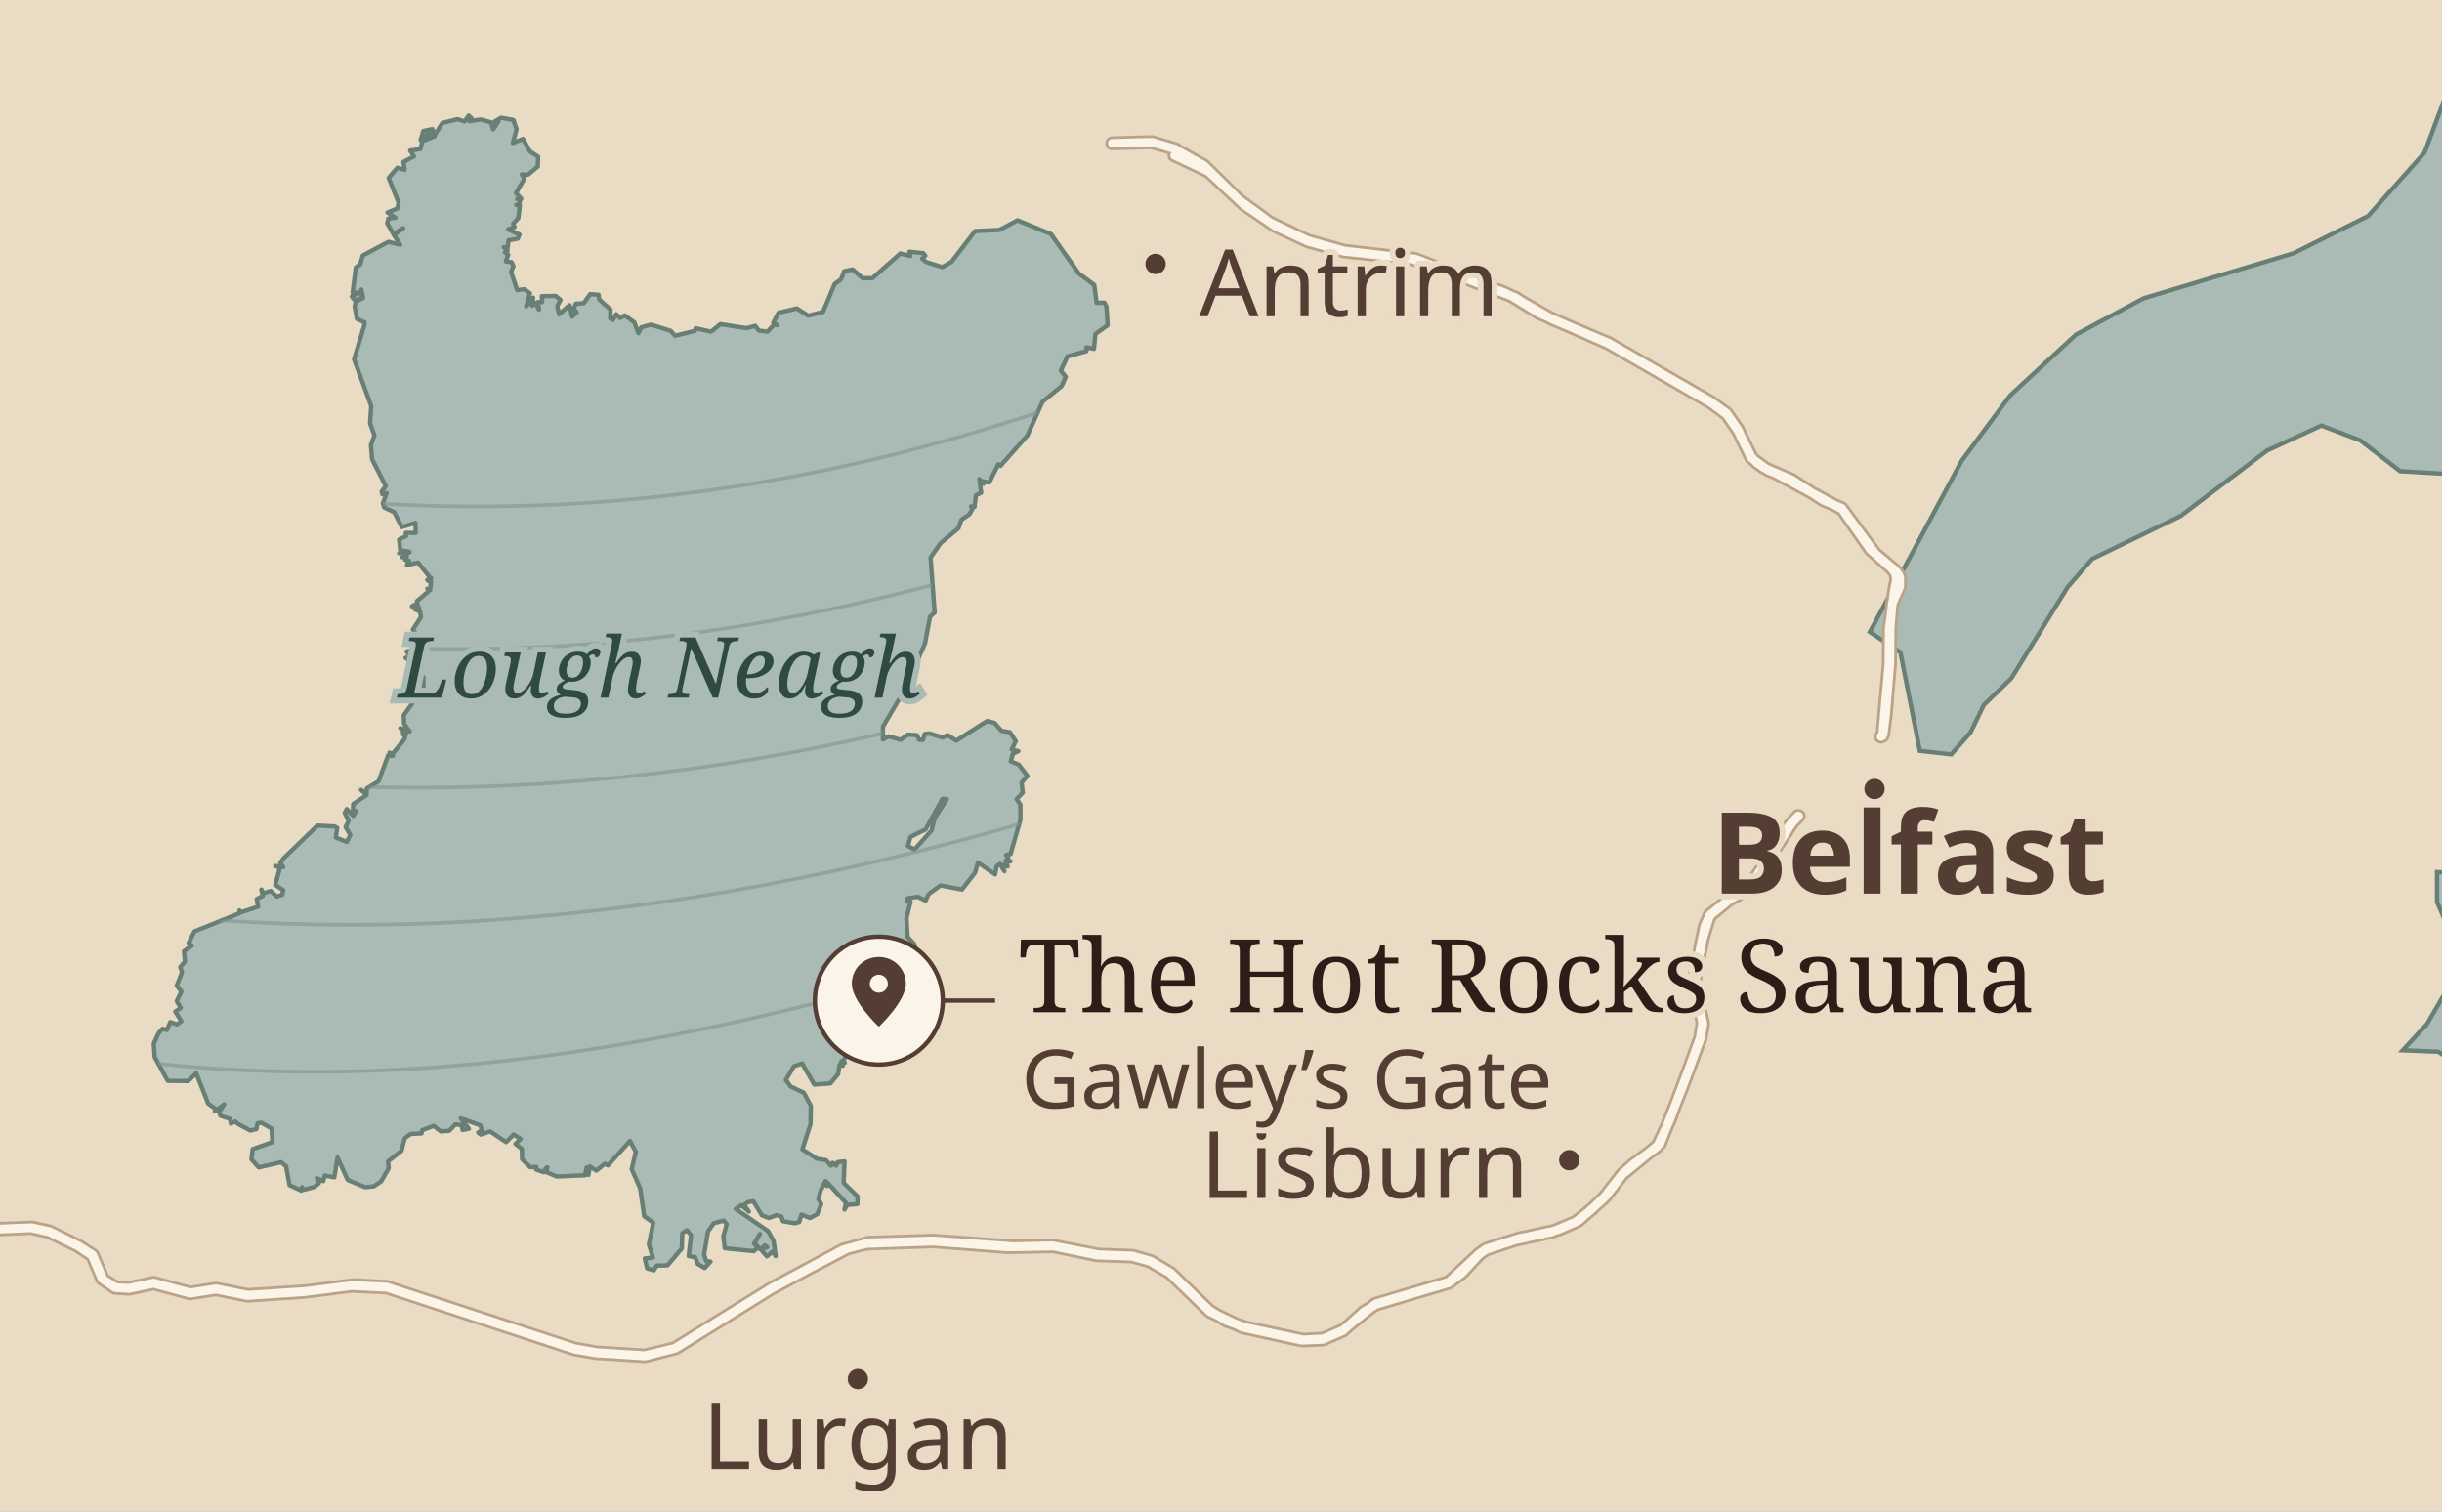
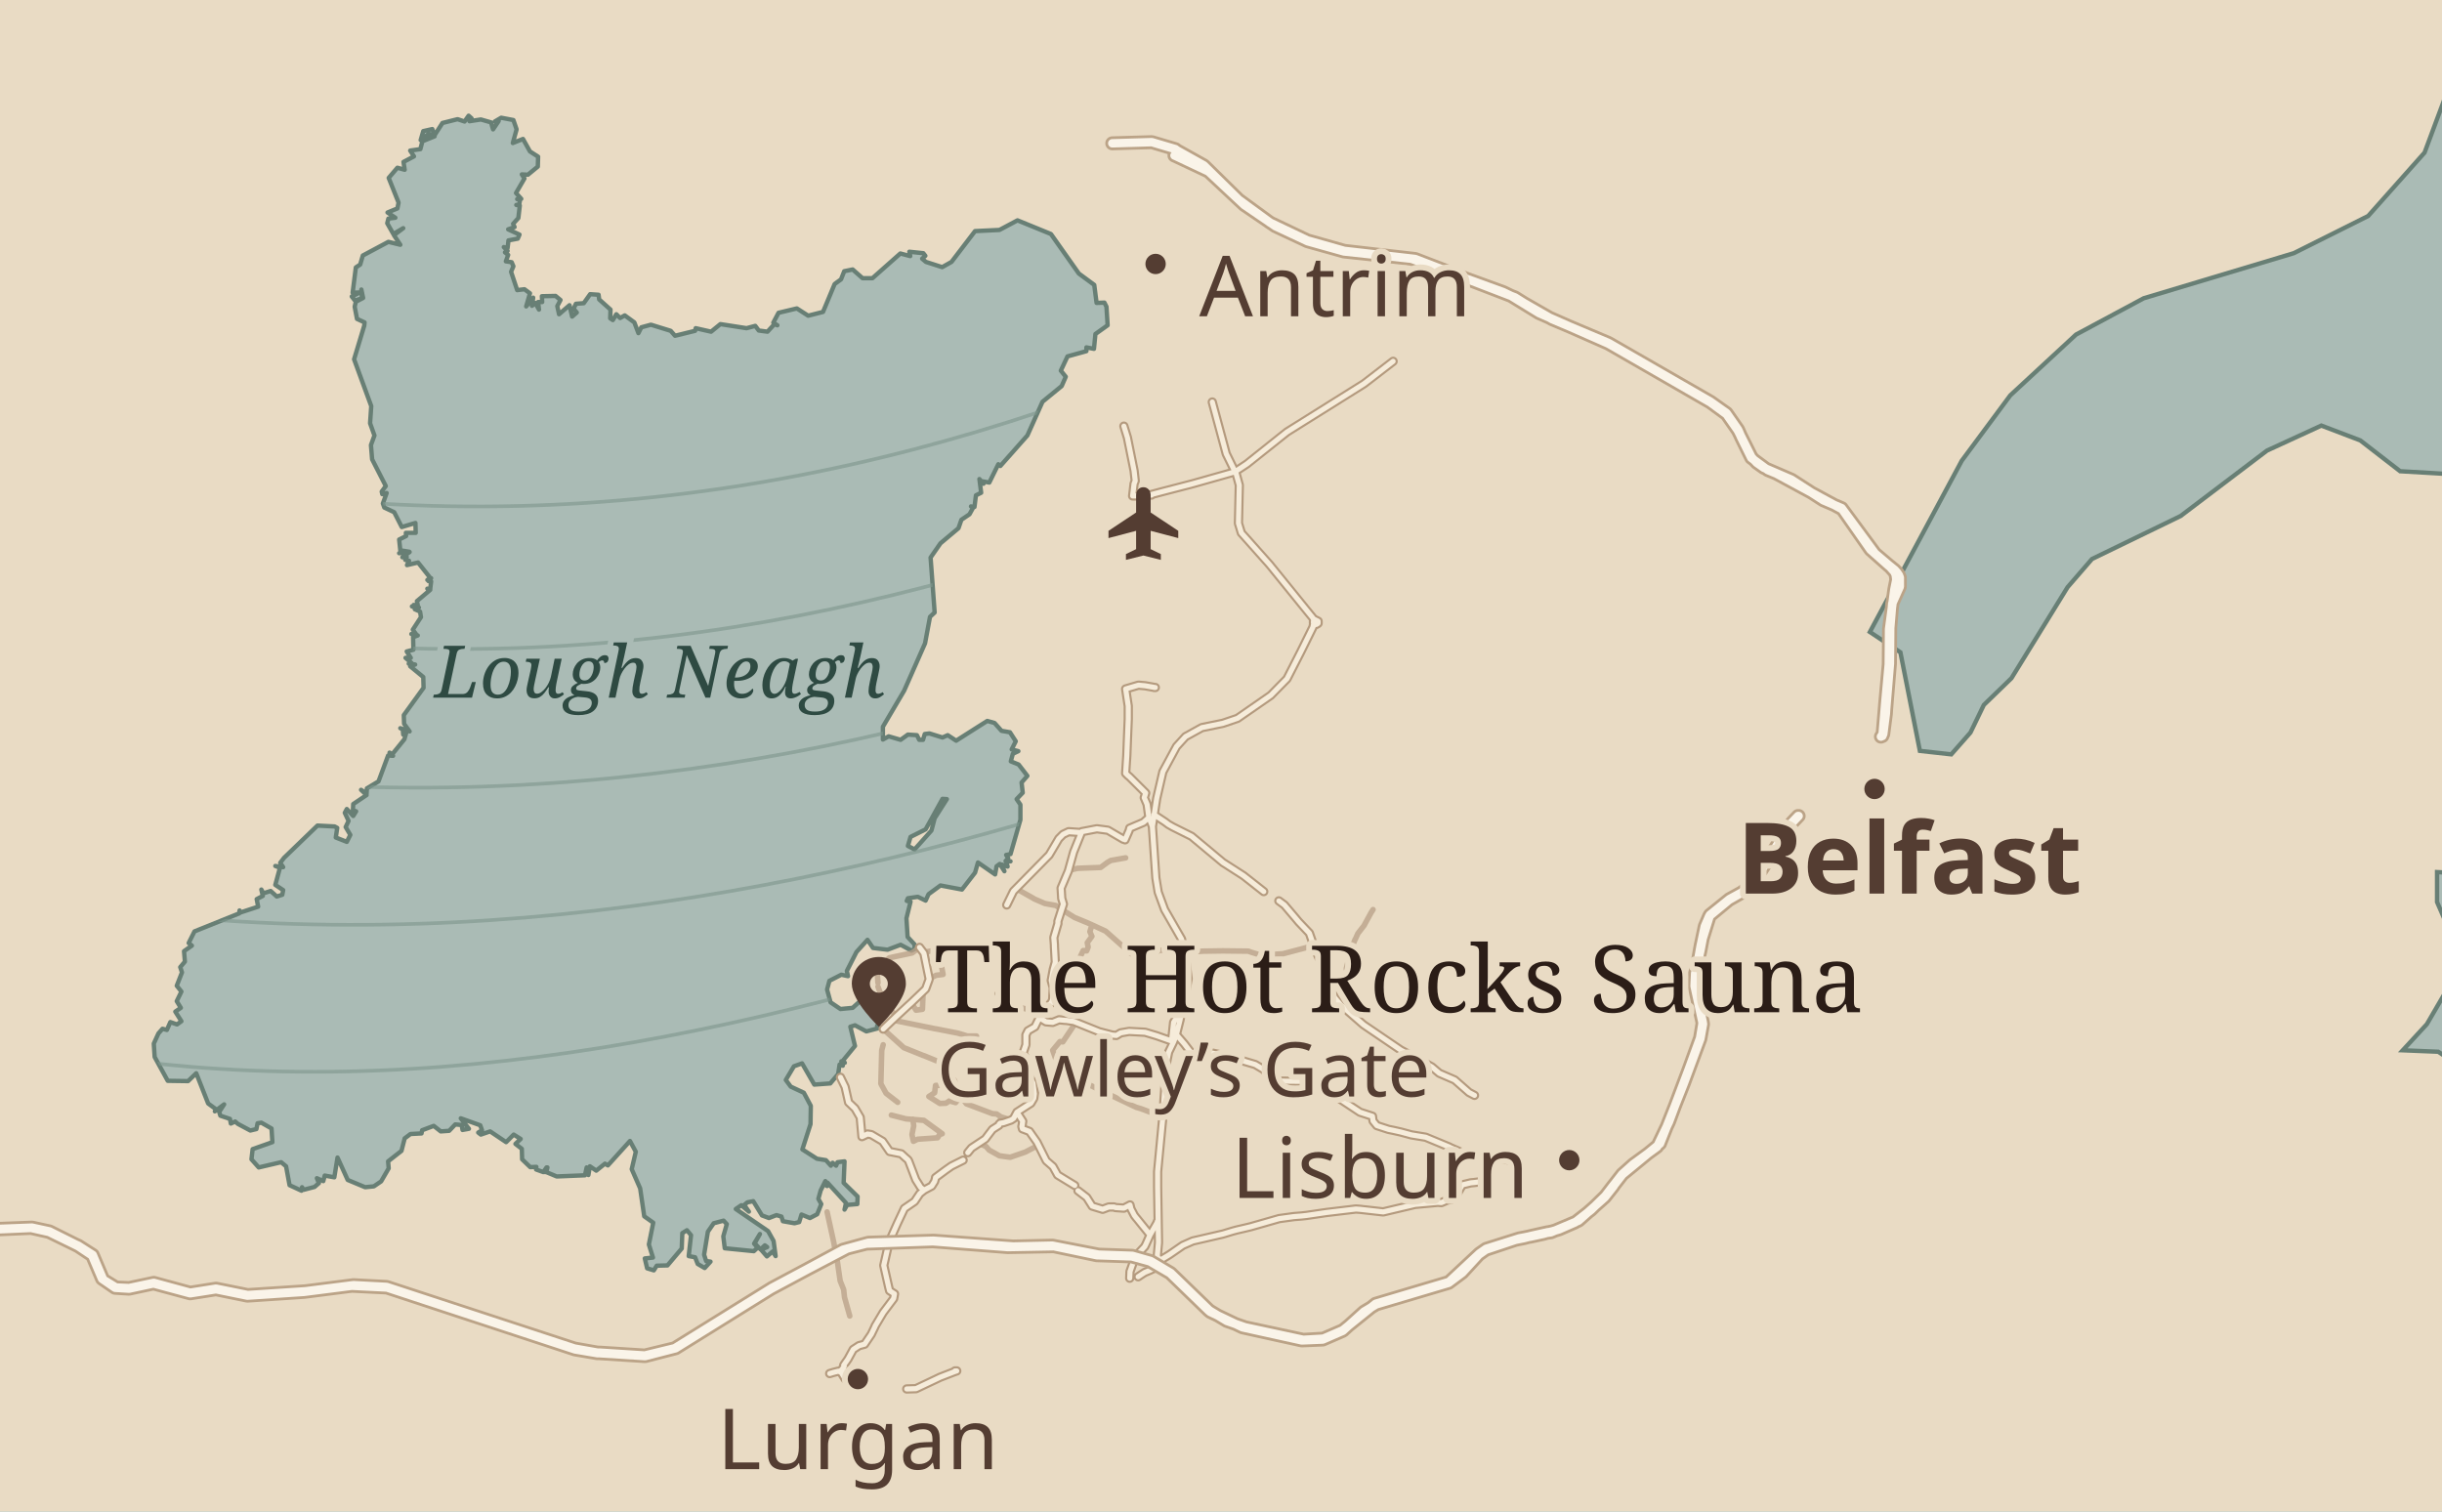
- <svg xmlns="http://www.w3.org/2000/svg" width="840" height="520" viewBox="0 0 840 520">
+ <svg xmlns="http://www.w3.org/2000/svg" width="840" height="520" viewBox="0 0 840 520" role="img" aria-labelledby="map-title map-description">
  <defs>
    <path id="lough-neagh" d="M81.8,386.6 80.9,385.8 79.4,386.5 79.1,384.9 75.8,383.8 75.4,382.5 77.1,379.9 73.9,382.3 74.6,381.8 71.6,379.6         67.5,369.2 64.7,371.9 57.7,371.8 53.2,363.6 52.9,359.0 54.5,355.5 55.9,353.9 57.4,354.3 58.6,351.6 60.9,352.4         62.4,351.3 60.3,348.0 62.2,346.7 60.8,344.4 62.4,341.1 60.8,339.1 62.6,334.5 62.0,332.7 63.6,330.8 63.3,327.2         66.0,325.3 64.9,324.4 66.9,320.4 82.3,314.2 82.4,313.2 82.7,313.9 88.8,311.9 88.3,309.3 90.4,308.2 89.9,306.0         90.6,307.3 93.1,306.5 95.2,308.4 97.1,307.8 97.4,306.2 94.7,304.4 96.3,298.5 94.7,297.9 97.4,298.3 96.4,296.8         97.7,295.1 109.2,284.0 115.1,284.3 116.0,284.8 115.5,288.1 119.3,289.6 120.5,287.2 118.9,284.5 119.9,282.4 118.6,279.6         119.3,278.3 121.5,280.7 122.5,279.1 121.4,278.7 121.5,276.6 126.1,273.5 124.2,271.7 126.1,273.0 126.2,271.2         130.2,268.8 133.5,259.9 135.2,260.0 134.0,258.9 134.9,259.5 139.1,254.3 139.7,252.2 138.7,252.7 138.6,251.5         140.1,251.6 137.7,250.5 140.9,251.6 139.0,249.0 138.9,246.0 145.7,236.6 145.6,232.9 141.1,229.2 142.8,228.6         140.6,228.3 141.6,228.1 139.5,226.3 141.3,226.3 139.9,224.1 142.2,223.5 142.1,219.2 143.7,218.6 141.5,218.1         143.3,218.4 142.0,216.6 144.8,212.3 144.5,210.4 142.7,209.6 143.8,209.4 141.7,208.6 144.1,209.0 142.3,208.1         143.7,208.2 143.4,206.8 148.0,202.9 147.0,202.5 148.0,202.5 148.3,200.0 147.4,199.9 148.3,198.9 147.0,199.5         148.0,198.8 143.8,193.5 140.0,194.4 140.7,192.9 139.4,192.6 139.9,191.6 138.4,191.7 140.9,189.9 137.3,190.3         140.8,189.8 137.7,189.3 137.3,185.6 139.7,184.4 139.6,183.3 143.0,183.3 142.9,179.9 138.2,181.3 135.6,176.2         132.2,174.6 131.7,173.2 133.0,169.6 131.5,170.0 131.3,169.1 132.7,167.2 128.0,158.0 127.6,153.1 128.8,149.8         127.3,145.6 127.7,139.7 121.8,123.6 125.3,112.0 125.4,110.9 122.8,109.7 122.0,105.5 122.4,103.8 124.9,102.5 124.3,99.6         124.5,102.6 122.1,103.4 121.0,102.0 123.8,100.6 121.3,100.7 122.4,92.0 123.9,91.0 124.8,87.9 133.6,83.2 137.7,84.2         135.5,80.9 138.7,78.5 135.3,80.5 133.2,76.8 133.6,75.2 136.0,74.9 133.3,73.1 136.7,71.7 137.1,69.7 133.7,61.2         136.7,57.7 139.2,58.4 138.8,55.7 142.4,53.8 141.1,51.8 144.6,51.3 145.3,48.6 149.5,46.9 147.5,46.0 144.7,48.2         145.6,45.1 148.7,44.4 149.5,46.5 152.2,42.3 157.4,41.0 159.8,41.8 161.2,39.8 162.2,40.7 161.5,41.7 165.4,41.1         168.9,42.1 169.6,44.5 171.5,41.7 170.2,41.8 172.4,40.5 176.6,41.3 177.7,44.5 176.4,49.2 179.9,47.8 182.3,52.1         185.1,53.9 185.0,57.3 181.6,60.1 179.5,60.0 180.4,61.4 177.5,66.4 179.3,68.4 177.9,68.5 178.9,68.6 178.6,70.4         177.6,70.5 178.8,70.7 178.3,75.0 176.5,77.0 177.0,78.1 174.8,78.9 178.7,80.7 178.1,82.1 174.9,82.7 174.6,85.3         173.3,85.0 174.6,86.3 173.7,86.8 174.8,87.7 174.0,89.9 176.0,90.2 176.6,91.6 175.8,93.5 177.9,99.8 180.4,99.5         182.3,100.9 181.0,105.4 183.4,102.4 183.0,105.2 184.1,104.2 185.4,106.5 185.1,103.9 186.5,103.9 186.4,101.9         191.1,101.8 192.8,103.2 191.7,105.3 192.3,108.1 195.9,105.0 196.8,108.9 198.4,107.5 197.3,106.2 198.1,104.5         200.8,104.3 203.0,101.2 205.9,101.4 206.1,103.0 210.0,106.5 209.9,109.5 210.8,110.1 212.0,108.1 213.3,109.4         214.9,108.5 218.2,110.9 219.6,114.6 220.6,112.6 223.9,111.7 230.7,113.8 232.2,115.5 239.1,113.8 239.3,112.9         244.6,114.1 247.8,111.5 256.8,112.9 259.8,112.1 261.0,113.7 264.0,114.1 266.4,111.5 267.4,111.9 266.0,111.0         267.8,107.6 274.1,106.1 278.0,108.6 283.1,107.3 287.1,97.7 289.3,96.1 290.4,93.3 293.3,92.7 296.7,95.7 300.1,95.7         309.7,87.2 313.1,88.1 312.8,86.6 317.6,87.1 318.3,88.0 317.2,89.0 318.5,90.1 324.1,91.9 327.3,90.1 335.4,79.5         343.8,79.1 350.0,75.8 361.5,80.5 371.1,94.1 376.4,98.0 377.2,104.2 379.9,104.1 380.6,105.5 381.0,111.9 376.8,114.9         376.3,120.0 373.7,119.5 373.7,120.8 367.2,122.6 364.9,127.5 366.6,129.6 365.2,132.8 358.6,138.2 353.4,149.8         344.1,160.3 343.4,159.7 340.3,166.0 338.1,165.6 338.3,166.4 336.9,164.8 337.5,169.5 335.7,170.4 335.2,174.4         334.0,174.2 334.7,174.7 333.5,176.9 330.7,178.8 329.7,181.7 323.5,186.9 320.1,191.8 321.5,210.7 319.9,212.2         318.2,221.3 311.0,237.6 303.7,250.0 303.7,254.4 305.7,253.3 309.8,254.5 312.3,252.7 315.4,252.9 316.2,254.5         317.5,254.5 318.1,252.5 319.7,252.3 324.2,253.7 326.0,252.9 328.9,254.8 339.6,248.0 342.1,248.7 344.5,251.4         347.4,251.9 349.4,255.0 348.0,257.8 350.3,258.4 348.4,259.3 347.7,261.9 350.4,263.0 353.4,266.9 351.4,269.2         351.8,272.7 349.7,274.9 351.0,276.8 351.0,282.0 347.6,293.8 346.1,294.1 346.8,295.2 345.9,296.2 347.6,296.3         346.1,296.4 346.6,298.1 344.6,297.4 345.5,299.7 343.9,297.2 342.8,298.0 342.3,300.8 336.4,296.7 335.4,300.2         330.9,306.0 323.5,304.6 319.4,307.6 318.4,309.8 315.7,308.5 312.3,309.0 311.9,309.9 313.2,310.2 311.8,315.9         312.2,322.3 314.6,324.9 314.6,326.5 313.5,327.0 309.8,325.0 305.3,326.7 300.3,326.1 298.4,323.3 294.6,327.5         291.3,334.0 291.7,335.8 289.4,335.3 285.3,337.4 284.5,340.4 285.7,344.8 289.1,347.1 293.3,346.7 298.6,341.9         300.3,341.9 301.8,343.5 301.3,345.4 303.2,350.8 301.7,352.9 303.3,353.4 298.0,354.8 294.1,352.7 292.5,353.2         294.1,359.8 290.0,364.8 290.6,365.6 289.4,365.1 289.9,366.6 288.8,366.2 288.3,369.5 285.6,372.7 280.1,373.1         275.9,365.8 273.1,366.8 270.3,371.5 272.0,373.8 276.5,375.9 278.9,380.4 278.8,386.7 276.0,395.4 281.0,398.6         284.1,399.1 285.8,401.0 286.4,400.0 287.6,401.0 288.1,399.8 290.5,399.5 290.2,406.9 295.0,411.6 294.9,414.2         291.4,414.5 290.5,416.1 291.0,413.8 284.6,406.8 284.5,408.0 283.5,407.3 283.9,406.3 282.3,409.5 281.5,412.4         282.5,414.2 281.1,417.7 278.6,419.0 275.7,417.8 274.9,420.4 273.3,420.8 269.3,420.1 268.8,418.5 267.1,418.0         264.5,419.0 262.1,418.1 259.1,413.2 257.1,413.6 256.0,414.5 257.6,416.8 255.0,414.6 253.1,415.9 264.2,423.5         266.1,426.9 266.8,432.1 265.8,430.5 263.8,432.2 261.8,429.9 263.9,429.0 263.1,428.4 261.6,429.8 259.6,427.7         261.4,424.5 259.4,427.8 260.6,429.2 259.3,430.4 249.3,429.4 248.8,425.3 250.0,421.1 248.9,419.9 245.5,420.8         243.5,423.7 242.2,431.6 242.9,433.8 244.4,434.0 242.4,436.2 240.0,434.8 239.1,432.5 236.9,432.1 237.7,424.9         236.3,423.2 234.7,424.2 234.5,429.5 229.6,435.3 225.9,435.4 224.9,437.0 222.6,436.3 221.8,432.9 224.6,432.6         223.2,428.1 224.7,420.6 221.6,418.4 220.2,408.8 217.3,402.2 218.7,396.2 216.7,392.5 209.1,400.9 208.1,400.3         205.1,402.7 202.9,401.2 202.4,404.2 201.8,401.6 201.2,404.3 191.5,404.7 187.9,403.2 188.3,401.6 187.5,403.2         188.0,401.6 186.9,403.2 184.4,402.3 184.5,401.4 182.4,401.5 179.6,398.8 179.5,395.2 177.3,393.5 179.1,391.8         176.7,390.3 174.1,392.9 168.6,389.2 165.4,390.3 164.5,389.6 165.8,388.8 165.2,387.1 158.5,384.7 161.3,388.3         159.1,388.7 158.8,387.0 156.6,386.8 154.5,389.0 151.6,389.2 149.2,387.3 145.2,388.8 145.0,389.9 141.2,390.1         139.2,391.6 138.1,395.9 133.5,399.5 133.7,401.9 131.1,406.4 128.6,408.1 125.6,408.4 119.6,405.9 116.1,398.2         115.0,405.0 111.7,404.4 111.2,406.3 109.0,405.3 109.7,407.0 108.2,408.3 104.4,409.3 103.9,408.4 103.7,409.6 99.6,407.7         98.4,401.2 96.7,399.8 89.0,401.6 86.5,398.8 86.9,395.3 93.7,392.9 93.4,388.2 89.9,386.2 88.6,386.4 88.2,388.4         86.1,388.9Z M314.6,292.2 320.4,285.7 321.5,281.5 325.7,274.9 324.2,274.8 318.4,285.3 313.2,287.9 312.3,291.0Z" fill-rule="evenodd" clip-rule="evenodd" />
    <path id="motorways" d="M558.1,404.0 556.0,406.7 M533.5,423.9 532.1,424.1 M-32.5,425.1 -25.4,423.7 11.0,422.3 17.0,423.6 26.0,428.1         M232.4,463.8 221.9,466.5 206.2,465.5 M416.5,451.1 422.0,454.4 428.3,456.6 448.3,460.9 455.2,460.5 461.9,457.6         473.2,448.5 498.4,441.0 508.9,431.2 M526.5,425.2 531.4,424.1 M526.5,425.4 525.8,425.5 M206.2,465.3 221.8,466.3         232.1,463.8 M584.3,329.2 584.8,326.4 M584.4,329.6 584.2,330.6 M584.2,330.6 583.4,334.1 M584.1,330.2 584.3,329.2         M618.7,280.7 616.6,282.9 M584.9,327.0 584.6,328.3 M416.3,451.3 415.7,450.8 M415.7,450.8 402.5,438.0 395.5,433.9         389.3,432.2 377.3,431.8 362.5,428.7 346.7,429.0 320.9,427.0 298.0,427.8 291.4,429.5 277.7,436.7 M415.9,450.7         416.5,451.1 M613.2,287.7 615.4,284.2 M26.9,428.5 31.9,431.7 35.5,440.2 39.9,442.9 44.4,443.1 52.9,441.3 65.4,444.7         74.3,443.3 85.2,445.5 105.1,444.2 M588.2,314.7 594.9,309.3 M616.5,282.8 618.5,280.7 M600.4,306.0 603.4,302.6         M615.4,284.2 616.5,282.8 M584.8,326.4 585.0,325.3 M587.9,315.2 588.2,314.7 M600.5,306.1 599.1,307.1 M599.1,307.0         600.4,306.0 M588.0,315.4 585.7,322.8 M616.6,282.9 615.6,284.3 M599.1,307.1 594.7,309.6 M588.3,314.9 588.0,315.4         M615.6,284.3 613.4,287.8 M525.7,425.4 526.5,425.2 M508.7,431.6 503.0,437.8 498.3,441.3 473.4,448.7 469.2,451.2         461.9,457.8 455.0,460.8 447.8,461.1 427.4,456.6 416.3,451.3 M525.8,425.5 524.3,425.9 M104.6,444.4 85.1,445.7         74.3,443.5 65.4,444.9 52.8,441.5 44.4,443.3 39.6,443.0 35.1,439.9 31.7,431.9 26.9,428.7 M105.1,444.2 121.6,442.1         133.0,442.7 197.6,463.9 205.5,465.3 M524.2,425.7 525.2,425.5 M277.4,436.7 290.0,429.9 298.7,427.5 321.1,426.8         348.5,428.8 362.0,428.5 377.9,431.6 389.5,432.0 395.8,433.8 402.7,437.9 415.9,450.7 M585.6,351.6 582.9,339.2         583.1,334.8 M579.2,372.7 571.0,393.4 558.1,404.0 M580.9,367.8 584.8,357.1 585.6,352.3 M583.1,334.8 583.3,334.1         M583.4,334.1 583.3,334.8 M585.7,351.6 585.8,352.3 M583.3,334.1 584.1,330.2 M585.6,352.3 585.6,351.6 M583.3,334.8         583.1,339.3 585.7,351.6 M585.0,325.3 586.4,318.7 M585.7,322.8 584.9,327.0 M206.2,465.5 205.5,465.5 M205.5,465.3         206.2,465.3 M205.5,465.5 197.8,464.2 133.1,442.9 121.0,442.3 104.6,444.4 M26.0,428.1 26.9,428.5 M26.9,428.7 26.1,428.3         M26.1,428.3 16.9,423.8 10.7,422.4 -26.1,424.0 -32.3,425.3 M613.4,287.8 603.5,303.0 M612.2,289.2 613.2,287.7         M555.9,406.6 558.0,403.9 M556.0,406.7 555.7,407.1 M555.7,407.1 555.3,407.6 M555.3,407.6 555.0,408.1 M555.0,408.1         552.4,411.4 M552.2,411.4 554.8,408.0 M554.8,408.0 555.2,407.5 M555.2,407.5 555.6,407.0 M555.6,407.0 555.9,406.6         M551.9,411.7 552.2,411.4 M536.3,422.9 541.8,420.5 547.3,416.2 M552.4,411.4 552.0,411.9 M534.0,423.7 533.5,423.9         M552.0,411.9 543.0,419.9 534.0,423.7 M533.4,423.7 533.9,423.6 M532.3,423.9 533.1,423.8 M531.5,424.1 532.3,423.9         M532.1,424.1 531.4,424.3 M531.1,424.4 526.5,425.4 M594.7,309.6 588.3,314.9 M603.5,303.0 600.5,306.1 M603.4,302.6         610.9,291.3 M594.9,309.3 599.1,307.0 M531.4,424.3 531.1,424.4 M531.4,424.1 531.5,424.1 M533.1,423.8 533.4,423.7         M522.6,426.0 524.2,425.7 M524.3,425.9 521.3,426.5 M511.2,429.6 522.6,426.0 M508.9,431.2 511.2,429.6 M521.3,426.5         511.1,429.9 M511.1,429.9 508.7,431.6 M265.2,443.4 232.4,463.8 M277.7,436.7 265.2,443.4 M265.6,443.0 277.4,436.7         M232.1,463.8 265.6,443.0 M525.2,425.5 525.7,425.4 M533.9,423.6 536.3,422.9 M547.3,416.2 551.9,411.7 M558.0,403.9         561.8,400.5 M561.8,400.5 570.0,394.5 574.1,385.9 M574.1,385.9 576.0,380.8 M576.0,380.8 578.6,373.9 M578.6,373.9         580.9,367.8 M610.9,291.3 612.2,289.2 M585.8,352.3 584.9,357.3 579.2,372.7 M584.6,328.3 584.4,329.6 M586.4,318.7         587.9,315.2         M404.3,51.3 404.8,51.7 M404.7,53.8 404.0,53.5 M602.4,157.5 598.9,150.4 M517.1,100.5 485.5,89.0 462.3,86.5 M462.3,86.5         449.8,83.0 438.7,77.8 428.0,70.5 415.7,59.0 404.9,53.9 M588.4,138.2 593.9,142.1 597.8,147.7 M647.6,252.4 648.5,241.7         M653.5,198.7 653.5,201.8 650.9,207.6 M645.0,190.4 649.7,194.4 M651.7,196.8 650.1,195.0 M652.6,197.0 653.2,197.9         M649.6,194.6 643.4,189.1 633.7,175.2 611.0,162.9 M652.1,197.8 651.7,196.8 M653.2,197.9 653.5,198.7 M606.7,160.9         616.2,165.0 627.2,172.1 633.5,174.8 645.0,190.4 M647.8,252.5 647.6,252.9 M647.0,253.4 647.4,252.8 M647.4,252.8         647.6,252.4 M647.6,252.9 647.5,253.2 M649.7,194.4 650.2,194.8 M650.2,194.8 651.8,196.1 M650.1,195.0 649.6,194.6         M651.8,196.1 652.6,197.0 M553.4,118.3 553.0,118.1 M588.3,138.4 553.4,118.3 M553.5,118.1 588.4,138.2 M553.0,118.1         529.4,107.7 M553.1,117.9 553.5,118.1 M598.9,150.4 598.6,149.7 M598.6,149.7 597.9,148.3 M598.7,149.7 599.0,150.3         M598.1,148.3 598.7,149.7 M597.8,147.7 598.1,148.3 M599.0,150.3 602.5,157.3 M597.9,148.3 597.6,147.8 M597.6,147.8         593.9,142.5 588.3,138.4 M650.9,207.6 650.2,216.0 M649.7,228.5 649.8,216.4 M650.1,228.3 648.8,243.9 M651.6,202.9         652.3,199.4 M650.2,216.0 650.1,228.3 M649.8,216.4 651.6,202.9 M648.7,245.5 647.8,252.5 M382.6,49.3 396.2,48.9         404.3,51.3 M404.8,51.7 414.1,56.9 426.1,68.7 436.9,76.6 449.7,82.7 462.4,86.3 M462.4,86.3 486.8,89.1 521.1,102.3         M524.3,104.3 533.9,109.8 553.1,117.9 M404.9,53.9 404.7,53.8 M521.1,102.3 524.3,104.3 M529.4,107.7 519.8,101.8         M519.8,101.8 517.1,100.5 M652.3,199.4 652.1,197.8 M648.5,241.7 649.7,228.5 M648.8,243.9 648.7,245.5 M608.1,161.7         602.4,157.5 M611.0,162.9 608.1,161.7 M604.3,159.2 606.7,160.9 M602.5,157.3 604.3,159.2" />
+     <path id="regional-roads" d="M316.3,325.9 317.8,327.9 319.6,336.7       M351.5,387.5 351.7,388.3 354.1,389.2 356.7,392.9       M303.8,354.0 308.4,349.6       M349.8,382.6 354.6,379.5 355.6,377.8 355.8,376.3       M347.8,385.3 348.7,384.7 349.8,382.6       M349.8,382.6 351.8,385.7       M351.6,387.1 351.5,387.5       M351.8,385.7 351.6,387.1       M344.0,386.4 345.2,386.2       M343.6,387.1 343.7,386.7       M362.3,333.5 363.0,331.0 362.7,325.6       M312.5,345.8 308.4,349.6       M345.2,386.2 347.8,385.3       M362.1,351.7 359.8,351.5 357.5,350.1       M366.7,351.0 366.3,351.0       M382.7,356.1 378.1,354.9 369.4,351.4 366.7,351.0       M340.1,390.2 341.4,388.5 343.6,387.1       M332.9,396.5 334.2,394.9 338.9,391.8 340.1,390.2       M356.7,392.9 359.9,399.3 362.2,401.3 363.8,404.2 369.7,407.8       M351.9,362.3 352.9,359.4 352.9,356.0       M352.9,356.0 353.6,354.6 356.0,353.2 357.5,350.1       M355.8,376.3 355.3,372.5 353.2,369.2 353.4,365.2 351.9,362.3       M313.5,344.9 312.5,345.8       M357.5,350.1 358.8,347.5 361.6,345.0       M361.6,345.0 362.0,344.1       M362.1,343.7 362.3,339.8 361.6,337.3 362.3,333.5       M362.0,344.1 362.1,343.7       M319.6,336.9 318.4,340.2 313.5,344.9       M319.6,336.7 319.6,336.9       M366.3,351.0 364.3,350.8 362.1,351.7       M343.7,386.7 344.0,386.4       M289.4,472.2 288.9,471.9       M291.7,467.5 290.3,469.5       M306.2,426.4 308.7,420.8       M291.7,467.5 293.5,464.2 295.5,462.9       M317.9,409.4 316.7,408.5 315.0,405.8 312.6,399.5       M289.1,370.6 290.7,373.9 291.9,379.2 294.1,381.3 295.9,384.4 296.5,391.0       M288.9,471.9 288.3,471.7       M308.7,420.8 311.1,415.7       M311.1,415.7 314.6,413.3 316.4,410.6 317.9,409.4       M312.3,399.0 312.0,398.7       M312.4,399.1 312.3,399.0       M312.6,399.5 312.4,399.1       M321.5,406.4 321.8,405.3       M317.9,409.4 320.5,408.0       M311.3,398.1 310.0,396.9       M305.9,427.2 306.2,426.4       M305.7,427.8 305.9,427.2       M328.2,471.9 323.3,473.8       M328.5,471.6 328.5,471.6       M303.8,451.5 307.4,446.7 307.7,445.1 306.0,444.0 305.7,442.8       M310.0,396.9 306.0,396.1 303.6,392.6 299.7,390.3 298.4,390.1       M298.4,390.1 296.5,391.0       M321.8,405.1 325.3,402.5       M321.8,405.3 321.8,405.1       M327.3,401.1 331.3,399.1       M304.0,435.3 305.7,427.8       M304.2,436.2 304.0,435.3       M322.9,474.0 315.1,477.7 311.9,477.8       M323.3,473.8 322.9,474.0       M325.3,402.5 327.3,401.1       M290.2,469.7 290.3,469.5       M290.3,469.5 290.4,470.0       M288.5,471.7 288.9,471.8       M290.2,471.2 289.6,471.3       M289.6,471.3 289.2,471.4       M288.3,471.7 286.7,472.1       M290.7,474.3 289.4,472.2       M294.6,477.6 292.9,475.7       M289.2,471.4 289.0,471.7       M288.9,471.8 289.4,472.2       M289.6,471.3 289.8,470.8       M291.6,474.9 290.7,474.3       M291.9,475.0 292.5,475.3       M292.9,475.7 292.5,475.5       M292.5,475.3 292.6,475.3       M292.6,475.3 292.9,475.7       M292.5,475.5 292.4,475.4       M292.4,475.4 291.6,474.9       M312.0,398.7 311.4,398.2       M311.4,398.2 311.3,398.1       M329.1,471.6 328.8,471.7       M328.8,471.6 329.1,471.6       M328.2,471.9 328.5,471.6       M328.5,471.8 328.2,471.9       M301.0,456.2 303.8,451.5       M305.7,442.8 304.2,436.2       M286.7,472.1 285.4,472.5       M288.8,471.8 289.0,471.7       M289.0,471.7 288.9,471.9       M291.6,474.9 291.9,475.0       M320.5,408.0 321.5,406.4       M288.3,471.7 288.5,471.7       M299.7,459.0 301.0,456.3       M301.0,456.3 301.0,456.2       M295.5,462.9 295.9,462.8       M295.9,462.8 297.4,462.4 299.7,459.0       M398.1,435.6 396.8,436.4 396.3,435.8 396.6,434.9       M398.5,435.0 398.1,435.6       M396.6,434.9 397.1,434.2       M397.1,434.2 398.0,433.1 398.8,433.0 399.2,433.8 398.5,435.0       M430.2,422.0 428.1,422.5       M388.7,437.4 390.3,432.9       M388.7,437.4 388.6,439.7       M395.6,424.8 398.4,419.9       M390.6,432.2 393.8,428.8       M393.9,428.5 394.0,428.4       M394.0,428.4 395.6,424.8       M390.3,432.9 390.6,432.2       M395.6,424.8 391.0,419.1       M393.8,428.8 393.9,428.5       M383.2,415.2 383.7,415.4       M383.7,415.4 386.6,415.6 388.7,414.5       M398.3,414.6 398.5,427.0       M401.6,432.0 399.6,433.2       M402.4,431.5 401.6,432.0       M403.0,358.1 397.9,356.3       M403.0,358.1 403.7,351.7       M404.7,350.3 404.6,350.4       M406.1,349.8 404.7,350.3       M404.0,351.2 404.6,350.4       M405.9,350.9 405.8,351.3       M405.8,351.3 404.6,356.1       M370.8,409.6 373.8,411.9 375.7,414.9 379.3,416.0 381.4,415.2 383.2,415.2       M391.0,419.1 390.9,419.0       M390.9,419.0 390.2,418.1       M390.2,418.1 389.0,415.8       M389.0,415.8 388.7,414.5       M406.9,428.4 406.6,428.6       M406.6,428.6 402.4,431.5       M420.7,424.5 410.3,426.9 406.9,428.4       M424.0,423.5 420.7,424.5       M445.1,418.5 440.0,419.2 430.2,422.0       M447.7,418.3 445.1,418.5       M425.5,423.1 424.0,423.5       M428.1,422.5 425.5,423.1       M448.7,372.0 440.1,371.9 437.2,370.7 434.8,368.0 431.8,366.2 422.0,363.3 416.7,362.2       M407.0,346.1 406.7,347.4       M406.7,347.4 406.1,349.8       M397.9,356.3 393.9,355.1 388.4,354.8       M385.5,355.3 384.0,356.2 383.0,356.1       M388.4,354.8 385.5,355.3       M399.9,385.3 399.7,387.3       M399.7,387.3 398.2,403.0 398.2,408.4       M414.1,361.3 410.8,362.6 409.4,361.7       M407.4,359.1 404.9,356.2       M416.7,362.2 414.1,361.3       M396.1,436.7 396.3,436.0       M395.5,437.0 393.8,437.7       M396.8,436.4 396.1,436.7       M393.0,438.2 391.5,439.2       M397.8,433.2 398.1,432.2       M398.9,433.1 399.6,433.2       M403.7,351.7 404.0,351.2       M383.0,356.1 382.7,356.1       M398.1,420.2 398.4,420.3       M406.4,323.0 407.5,327.0 408.7,336.7 407.0,346.1       M403.7,358.4 402.0,361.9 401.3,365.3 399.9,385.3       M398.1,432.2 398.6,433.0       M399.4,433.3 399.2,433.7       M404.6,356.1 403.7,358.4       M404.9,356.2 404.6,356.1       M409.3,361.6 407.4,359.1       M409.4,361.7 409.3,361.6       M403.7,358.4 403.0,358.1       M406.1,349.8 405.9,350.9       M399.6,433.2 399.4,433.3       M393.8,437.7 393.0,438.2       M396.1,436.7 395.5,437.0       M398.1,431.8 398.1,432.2       M398.2,408.4 398.3,414.6       M398.5,427.0 398.5,427.5       M398.5,427.5 398.1,431.8       M396.4,284.3 397.6,302.0 398.4,306.9 400.6,312.9 406.4,323.0       M434.7,306.7 427.7,301.2 421.0,296.9       M420.8,296.8 409.9,287.7 403.5,284.5       M397.9,274.6 397.8,275.2       M387.2,266.0 387.6,259.9       M396.4,284.3 395.2,281.2       M372.1,286.1 377.3,285.1 381.1,285.6 386.4,288.7       M387.2,237.0 391.6,235.7 393.9,235.9       M400.7,282.7 396.9,280.2       M397.1,236.5 396.7,236.4       M396.7,236.4 393.9,235.9       M395.2,281.2 394.6,276.8       M447.4,224.3 442.7,233.5 437.1,239.2 425.7,247.1 420.7,248.8 413.4,250.3 407.8,253.4       M407.8,253.4 404.7,256.8 400.0,265.5       M400.0,265.5 397.9,274.6       M387.8,254.6 388.1,247.3       M395.2,281.2 393.3,282.9 388.6,284.9 388.4,285.7       M401.9,283.6 400.7,282.7       M403.5,284.5 401.9,283.6       M421.0,296.9 420.8,296.8       M388.1,266.9 387.2,266.0       M387.6,259.9 387.8,254.6       M397.4,236.5 397.1,236.5       M388.1,247.3 388.1,242.9 387.2,237.0       M388.4,285.7 387.0,288.9       M388.4,267.1 388.1,266.9       M390.6,269.3 388.4,267.1       M394.5,276.5 393.6,274.4 394.1,272.8 390.6,269.3       M394.6,276.8 394.5,276.5       M397.8,275.2 396.4,284.3       M372.0,286.4 367.6,286.1 365.7,287.0 364.2,288.5       M364.2,288.5 360.9,294.1 348.6,306.6 346.3,311.3       M362.7,325.6 362.7,325.1       M363.9,317.1 363.9,316.9       M363.9,317.7 363.9,317.1       M363.9,316.9 365.8,311.0 365.2,309.0       M365.2,308.8 365.0,305.5 367.5,299.6       M365.2,309.0 365.2,308.8       M367.5,299.6 369.3,293.1 372.0,286.4       M362.7,325.1 362.5,322.5 363.9,317.7       M372.0,286.4 372.1,286.1       M424.5,161.6 421.8,156.1 417.0,138.3       M425.0,162.3 424.7,162.4       M425.4,161.9 428.9,159.6 442.7,148.6 469.2,132.0 479.2,124.3       M386.6,146.6 387.8,150.5       M387.8,150.5 390.1,161.9 390.5,165.4 390.1,166.4       M396.5,170.0 399.9,169.1       M389.6,170.6 390.9,170.6       M396.0,170.2 396.1,170.1       M449.5,210.0 436.7,194.2 427.0,183.3 426.0,180.0 426.3,166.9 425.2,162.9       M390.1,166.4 389.6,170.6       M399.9,169.1 410.3,166.4       M410.3,166.4 424.1,162.5       M424.5,161.6 424.8,161.9       M424.5,162.1 424.5,161.6       M424.1,162.5 424.5,162.1       M424.7,162.4 424.1,162.5       M425.2,162.9 424.7,162.4       M425.0,162.3 425.2,162.9       M424.9,162.0 425.4,161.9       M425.4,161.9 425.0,162.2       M396.1,170.1 396.5,170.0       M396.5,170.0 396.1,170.2       M395.5,170.2 396.0,170.2       M395.9,170.3 395.5,170.2       M393.4,170.5 395.5,170.2       M391.9,170.6 393.4,170.5       M391.3,170.6 391.9,170.6       M395.9,170.3 396.0,170.2       M396.1,170.1 396.1,170.2       M424.5,162.1 424.9,162.0       M424.9,162.0 425.0,162.2       M424.7,162.4 424.5,162.1       M396.1,170.2 396.1,170.3       M396.1,170.3 396.1,170.3       M424.7,162.4 424.7,162.4       M390.9,170.6 391.3,170.6       M396.1,170.3 395.9,170.3       M425.0,162.2 425.0,162.3       M452.4,213.2 453.4,213.7       M451.7,215.4 451.9,214.5       M452.4,214.8 451.7,215.4       M451.9,213.5 451.7,212.7       M451.7,212.7 452.0,213.0       M451.7,212.7 449.5,210.0       M452.4,214.8 451.9,214.5       M451.8,213.8 451.9,213.5       M451.9,213.5 452.4,213.2       M451.8,214.3 451.8,213.8       M451.7,215.4 451.6,215.8       M451.6,215.8 447.4,224.3       M453.4,213.7 453.4,214.4       M453.4,214.4 453.3,214.5       M453.3,214.5 452.8,214.8       M452.8,214.8 452.4,214.8       M451.9,214.5 451.8,214.3       M452.0,213.0 452.4,213.2       M498.6,394.6 490.4,391.2 485.5,390.4       M450.8,372.2 450.6,372.3       M450.6,372.3 448.7,372.0       M453.7,329.5 451.9,325.3       M455.6,332.2 455.4,331.9       M445.7,315.9 441.8,311.3 439.9,309.9       M446.7,317.1 445.7,315.9       M481.8,389.4 479.1,388.8       M485.5,390.4 481.8,389.4       M479.1,388.8 477.6,388.5       M477.6,388.5 473.6,387.2 472.3,385.6 472.1,384.0 467.8,382.6 459.2,376.9 456.2,373.7 450.8,372.2       M455.4,331.9 453.7,329.5       M451.9,325.3 450.4,321.0 446.7,317.1       M481.8,361.2 469.0,352.5 461.2,345.7 459.0,343.1 458.0,339.2       M507.2,376.8 505.3,375.8 500.4,371.5 495.1,369.2 492.5,367.0 481.8,361.2       M457.9,338.9 455.6,332.2       M458.0,339.2 457.9,338.9       M505.2,396.9 502.6,396.4 498.7,394.7       M498.7,394.7 498.6,394.6       M506.3,397.3 513.5,398.0 520.2,399.3       M456.3,417.1 449.5,418.1       M467.8,416.0 466.4,415.9       M466.4,415.9 456.3,417.1       M499.4,412.5 499.1,412.5       M497.7,412.9 495.8,413.7 494.6,413.6       M505.9,406.9 503.0,407.6 500.7,411.6       M486.8,414.3 475.8,416.9 467.8,416.0       M505.2,397.0 506.0,397.3       M506.0,397.3 505.2,397.2       M494.6,413.6 486.9,414.3       M486.9,414.3 486.8,414.3       M499.1,412.5 497.7,412.9       M500.7,411.6 499.4,412.5       M449.5,418.1 447.7,418.3       M506.0,397.3 506.1,397.3       M506.1,397.3 506.3,397.3       M509.3,406.5 507.8,406.7       M507.8,406.7 507.0,406.8       M507.0,406.8 505.9,406.9" />
    <clipPath id="lough-water">
      <use href="#lough-neagh" />
    </clipPath>
  </defs>
  <rect width="840" height="520" fill="#e9dbc4" />
  <path d="M0,0H840V520H0Z M-8.0,528.0 -8.0,-8.0 847.9,-8.0 846.4,19.2 834.0,52.5 814.6,74.3 789.0,87.1 737.4,102.6 714.1,115.1 691.5,136.0         674.8,158.5 643.2,217.4 653.7,224.4 660.4,258.3 671.2,259.5 677.8,252.0 682.4,242.5 691.9,233.3 711.2,202.0         719.6,192.3 750.1,177.5 779.8,155.0 798.5,146.4 811.9,151.5 825.6,162.1 848.0,163.4 848.0,300.5 838.3,300.0         838.3,310.3 844.6,324.8 842.2,339.6 834.8,352.3 826.5,361.3 838.7,361.8 848.0,368.0 848.0,528.0Z" fill="#aabbb5" fill-rule="evenodd" />
  <path d="M-8.0,528.0 -8.0,-8.0 847.9,-8.0 846.4,19.2 834.0,52.5 814.6,74.3 789.0,87.1 737.4,102.6 714.1,115.1 691.5,136.0         674.8,158.5 643.2,217.4 653.7,224.4 660.4,258.3 671.2,259.5 677.8,252.0 682.4,242.5 691.9,233.3 711.2,202.0         719.6,192.3 750.1,177.5 779.8,155.0 798.5,146.4 811.9,151.5 825.6,162.1 848.0,163.4 848.0,300.5 838.3,300.0         838.3,310.3 844.6,324.8 842.2,339.6 834.8,352.3 826.5,361.3 838.7,361.8 848.0,368.0 848.0,528.0Z" fill="none" stroke="#687f75" stroke-width="1.5" />
  <use href="#lough-neagh" fill="#aabbb5" stroke="#687f75" stroke-width="1.5" stroke-linejoin="round" />
  <path d="M32 159c135 31 257 12 368-33M32 210c143 30 262 5 368-34M32 261c131 24 263 2 368-38M32 312c135 19 265-9 368-44M32 363c116 18 235-9 348-48" clip-path="url(#lough-water)" fill="none" stroke="#7e978d" stroke-width="1.25" opacity=".63" />
  <g fill="none" stroke-linecap="round" stroke-linejoin="round">
+     <path id="local-roads" d="M307.0,350.9 321.7,353.9       M303.8,354.0 310.9,360.4 317.6,363.1       M344.3,384.2 347.8,385.3       M357.6,350.0 353.5,347.2       M308.8,379.2 304.8,376.1 303.0,372.8 303.3,361.3 303.8,359.4       M336.7,393.3 339.2,394.4 340.2,395.6 343.8,397.6 347.5,398.1 352.7,396.3 357.1,394.0       M314.0,385.0 314.3,387.3 313.7,390.3 314.2,392.6 315.6,391.9 322.5,391.4 323.2,390.3 324.1,390.0       M368.8,371.1 374.0,372.8       M313.7,345.3 313.5,344.9       M322.1,364.9 322.8,365.2       M322.8,365.2 324.9,366.7 325.7,369.2 328.3,371.6 329.6,375.7 332.4,379.7 341.4,383.1       M342.8,383.2 344.3,384.2       M344.3,384.2 344.0,386.4       M367.5,370.8 358.4,374.2 355.8,376.1       M368.8,371.1 367.5,370.8       M374.0,372.8 378.2,374.9       M375.6,318.2 374.9,320.5 375.6,322.1 374.0,324.3 374.3,325.8 373.8,327.1 372.6,327.0 371.5,329.3       M323.3,379.6 319.5,377.2 321.5,375.9 321.8,373.4 323.8,373.3 325.9,371.2       M323.3,379.6 325.4,379.5 326.6,378.7 328.7,379.3 329.6,378.2 331.0,377.7       M324.1,390.0 317.8,385.4 311.8,384.9       M370.1,351.7 365.6,358.4 364.6,358.3 362.1,361.3 363.2,364.4 364.7,365.6 363.3,372.5       M308.4,349.6 304.0,344.8 302.0,339.4       M317.7,327.6 322.8,326.7 324.4,335.2 322.0,335.5 319.6,336.7       M316.8,341.7 317.5,342.5 317.3,347.2 315.1,347.5 313.7,345.3       M353.5,347.2 349.1,346.2 343.0,341.8       M341.4,383.1 342.8,383.2       M325.9,371.2 327.0,370.7       M327.0,370.7 327.2,370.5       M329.5,355.4 332.8,356.4 335.9,356.4       M329.5,355.4 329.5,355.4       M302.0,338.1 301.7,333.8 303.1,330.6 304.6,330.8 305.9,329.5 313.8,327.8 316.3,325.9       M311.7,384.9 306.6,383.6       M311.8,384.9 311.7,384.9       M317.7,363.1 322.1,364.9       M317.6,363.1 317.7,363.1       M321.8,353.9 329.5,355.4       M321.7,353.9 321.8,353.9       M290.5,446.3 292.3,452.7       M289.0,440.6 287.8,432.3       M286.8,427.4 284.5,416.9       M287.8,432.3 287.4,430.7       M287.4,430.7 286.8,427.4       M289.0,440.6 290.2,443.6 290.5,446.3       M378.2,374.9 390.8,380.9       M390.8,380.9 392.5,381.4       M392.5,381.4 395.7,382.6 399.9,385.3       M374.2,317.5 380.3,320.3 389.1,328.1 390.6,328.4 393.2,327.9       M407.6,327.6 413.8,327.2       M430.5,327.6 433.8,328.6 441.3,328.1       M429.4,327.2 430.5,327.6       M399.8,326.9 404.6,327.7 407.6,327.4       M413.8,327.2 420.6,327.1       M420.6,327.1 429.4,327.2       M382.1,296.0 387.2,295.1       M399.3,326.9 399.8,326.9       M397.0,327.5 399.3,326.9       M393.4,327.9 396.9,327.4       M393.2,327.9 393.4,327.9       M380.9,296.7 382.1,296.0       M349.4,305.6 355.6,309.1       M367.6,299.4 370.7,298.7 378.6,298.4       M355.7,309.2 359.4,310.8 363.2,311.5 365.1,312.8       M355.6,309.1 355.7,309.2       M378.6,298.4 380.9,296.7       M369.6,315.6 374.2,317.5       M365.1,312.8 369.6,315.6       M464.8,326.5 463.1,333.2 463.6,335.5       M467.0,321.3 467.1,321.1       M451.9,325.3 441.3,328.1       M467.0,321.3 466.2,323.1       M472.3,312.9 471.6,314.0       M471.6,314.0 469.2,318.4 467.1,321.1       M466.2,323.1 466.1,323.2       M466.1,323.2 464.8,326.5" stroke="#b8a187" stroke-width="1.9" opacity=".76" />
+     <use href="#regional-roads" stroke="#b49a7e" stroke-width="3.2" />
+     <use href="#regional-roads" stroke="#f6ecda" stroke-width="1.75" />
+   </g>
+   <g fill="none" stroke-linecap="round" stroke-linejoin="round">
    <use href="#motorways" stroke="#bba387" stroke-width="4.8" />
    <use href="#motorways" stroke="#faf4e9" stroke-width="2.9" />
  </g>
-   <text x="227" y="240" text-anchor="middle" font-family="Georgia, serif" font-size="29" font-style="italic" fill="#2e4a42" stroke="#aabbb5" stroke-width="4" paint-order="stroke">Lough Neagh</text>
-   <g font-family="system-ui, sans-serif" font-size="32" text-anchor="middle" fill="#543d32" stroke="#e9dbc4" stroke-width="4" stroke-linejoin="round" paint-order="stroke">
+   <g transform="translate(393.3 180.6)" fill="#543d32">
+     <path d="M0-13c1.5 0 2.5 1.2 2.5 2.7v6L12 2v2.5L2.5 2v6.3L6 10v2l-6-1.5L-6 12v-2l3.5-1.7V2L-12 4.5V2l9.5-6.3v-6C-2.5-11.8-1.5-13 0-13Z" />
+   </g>
+   <text x="227" y="240" text-anchor="middle" font-family="Georgia, serif" font-size="25" font-style="italic" fill="#2e4a42" stroke="#aabbb5" stroke-width="4" paint-order="stroke">Lough Neagh</text>
+   <g font-family="system-ui, sans-serif" font-size="29" text-anchor="middle" fill="#543d32" stroke="#e9dbc4" stroke-width="4" stroke-linejoin="round" paint-order="stroke">
    <circle cx="644.8" cy="271.4" r="3.5" fill="#543d32" />
-     <text x="656.8" y="307.4" text-anchor="middle" font-size="39" font-weight="600">Belfast</text>
+     <text x="656.8" y="307.4" text-anchor="middle" font-size="34" font-weight="600">Belfast</text>
    <circle cx="397.5" cy="90.8" r="3.5" fill="#543d32" />
    <text x="412.5" y="108.8" text-anchor="start">Antrim</text>
    <circle cx="539.8" cy="399.1" r="3.5" fill="#543d32" />
    <text x="525.8" y="412.1" text-anchor="end">Lisburn</text>
    <circle cx="295.1" cy="474.4" r="3.5" fill="#543d32" />
    <text x="295.1" y="505.4" text-anchor="middle">Lurgan</text>
  </g>
  <g transform="translate(302.3 353.2)">
-     <circle cy="-9" r="22" fill="#faf4e9" stroke="#543d32" stroke-width="1.5" />
-     <path d="M0-24c-5.2 0-9.3 4.1-9.3 9.2C-9.3-8.7 0 0 0 0s9.3-8.7 9.3-14.8C9.3-19.9 5.2-24 0-24Z" fill="#543d32" />
-     <circle cy="-14.8" r="3.1" fill="#faf4e9" />
-     <path d="M22-9h18" fill="none" stroke="#543d32" stroke-width="1.5" />
+     <path d="M0-24c-5.2 0-9.3 4.1-9.3 9.2C-9.3-8.7 0 0 0 0s9.3-8.7 9.3-14.8C9.3-19.9 5.2-24 0-24Z M0-17.9a3.1 3.1 0 1 0 0 6.2 3.1 3.1 0 1 0 0-6.2Z" fill="#543d32" fill-rule="evenodd" />
    <g stroke="#e9dbc4" stroke-width="4" stroke-linejoin="round" paint-order="stroke">
-       <text x="48" y="-5" font-family="Georgia, serif" font-size="35" fill="#2b1d17">The Hot Rocks Sauna</text>
-       <text x="49" y="28" font-family="system-ui, sans-serif" font-size="28" fill="#543d32">Gawley’s Gate</text>
+       <text x="19" y="-5" font-family="Georgia, serif" font-size="32" fill="#2b1d17">The Hot Rocks Sauna</text>
+       <text x="20" y="24" font-family="system-ui, sans-serif" font-size="26" fill="#543d32">Gawley’s Gate</text>
    </g>
  </g>
</svg>
